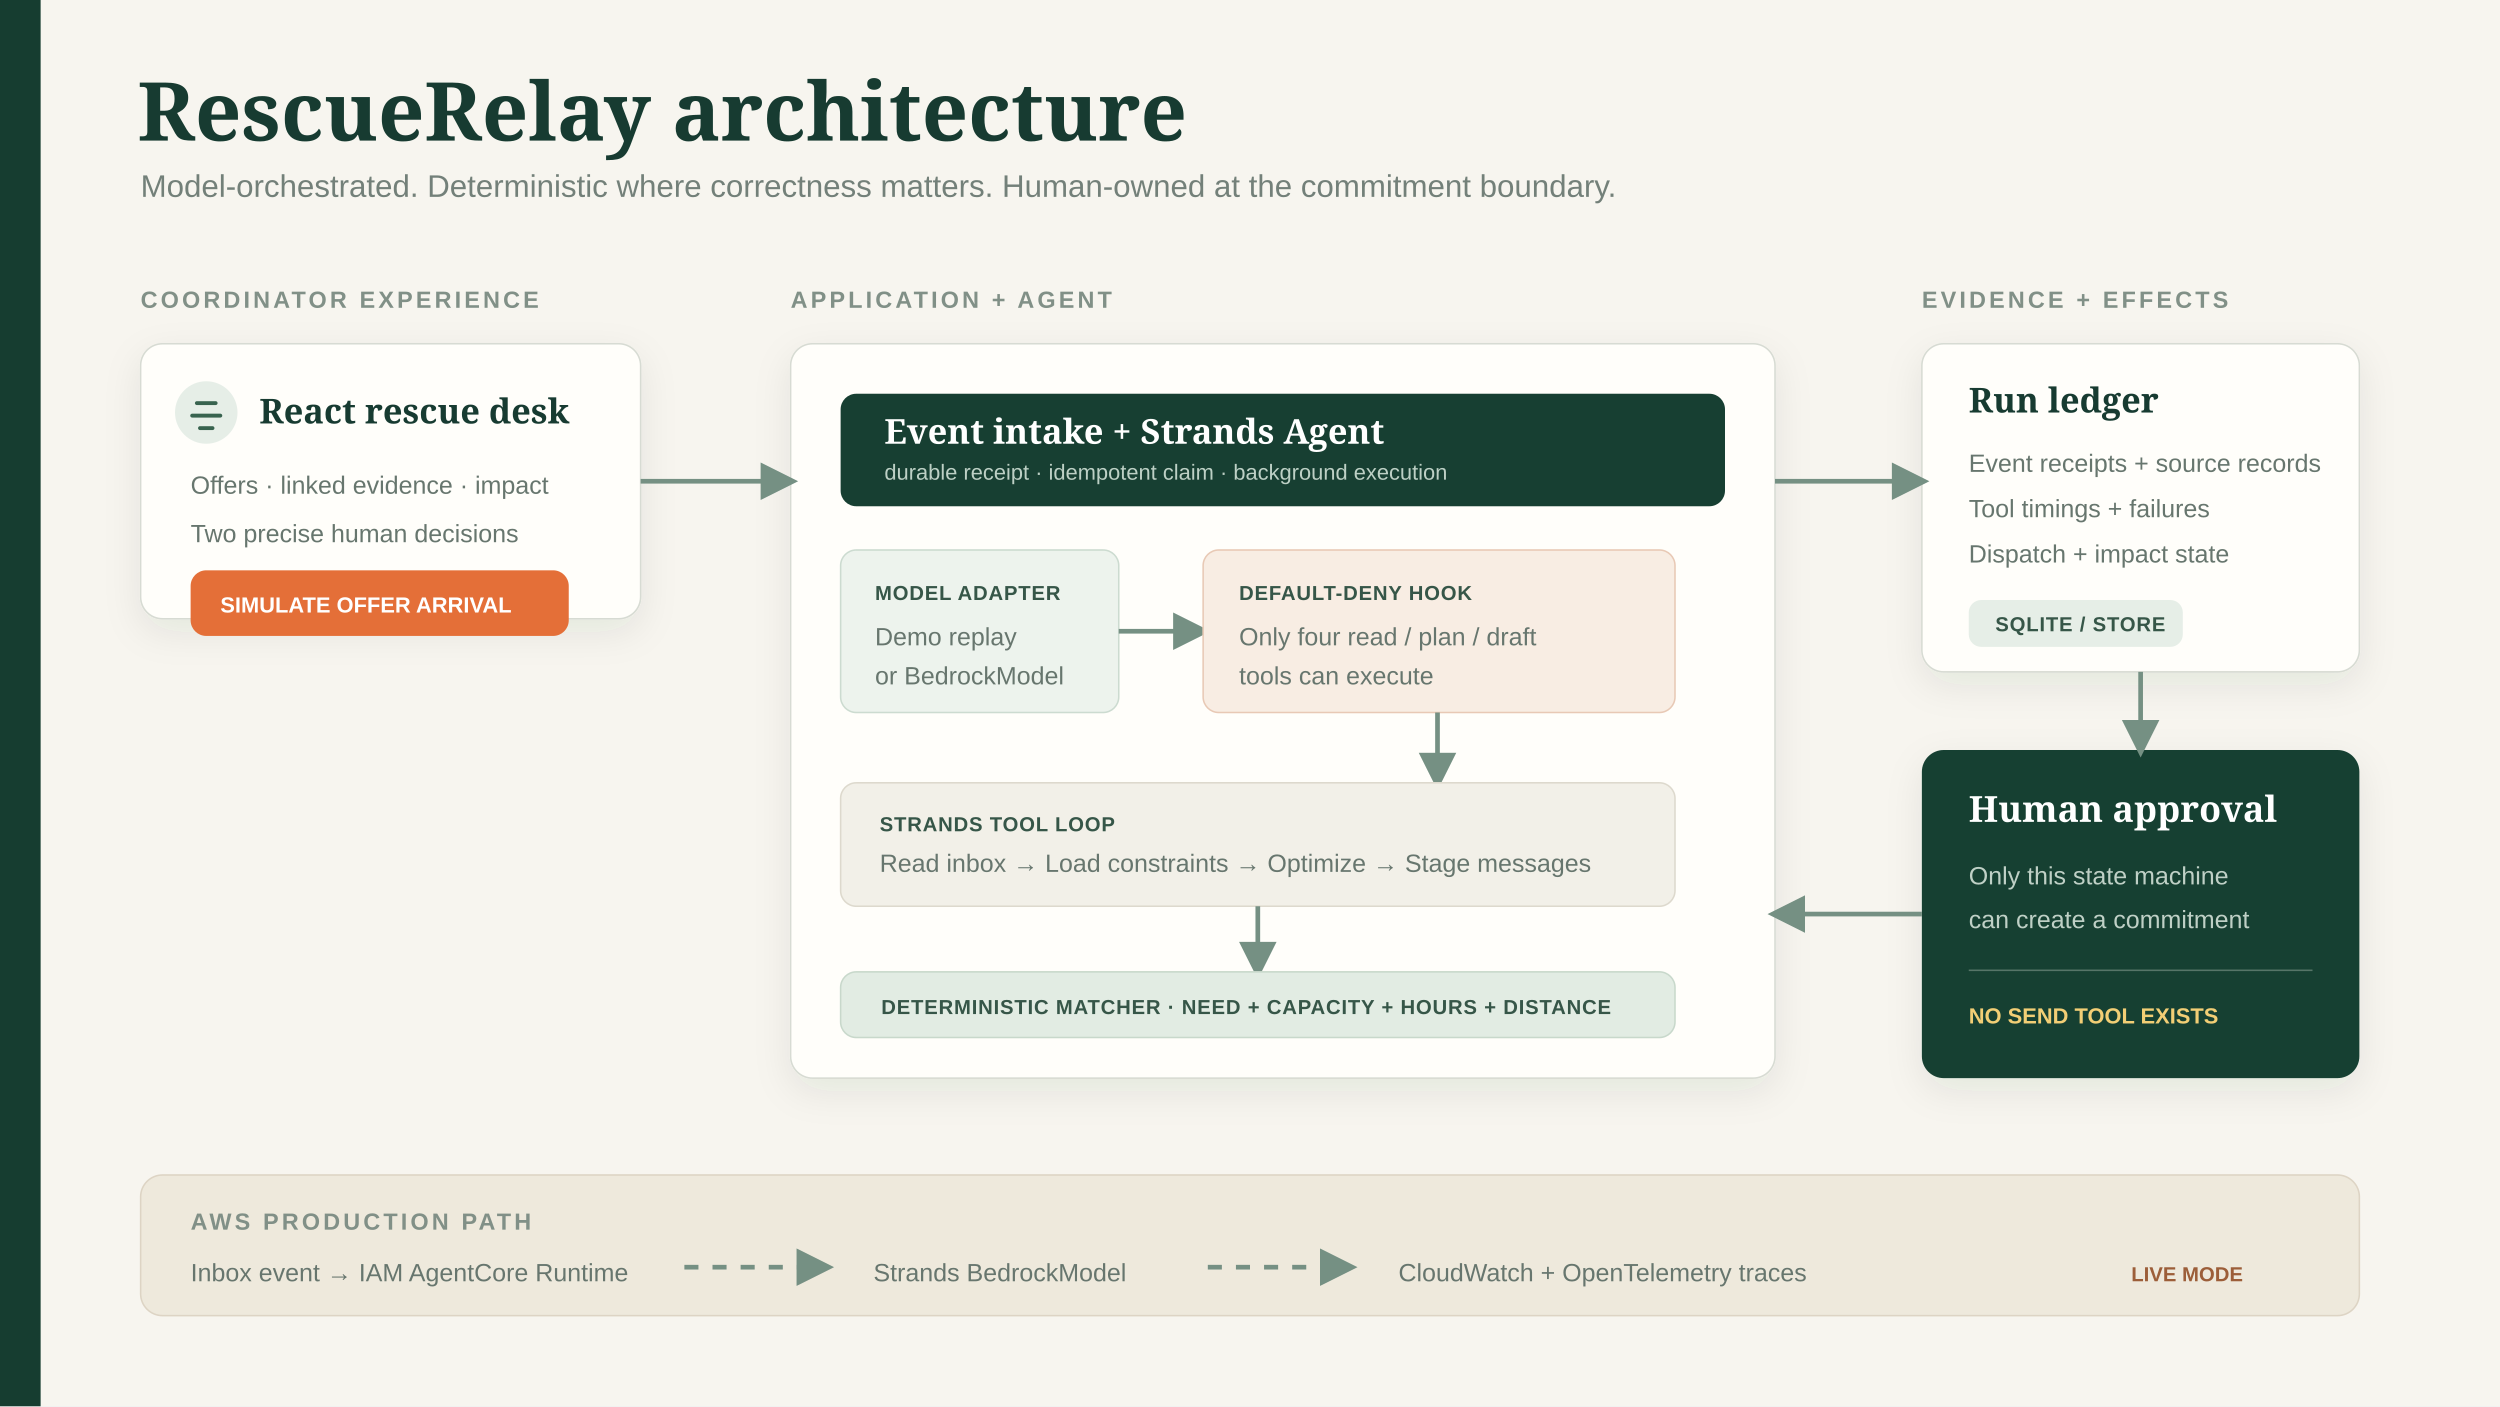
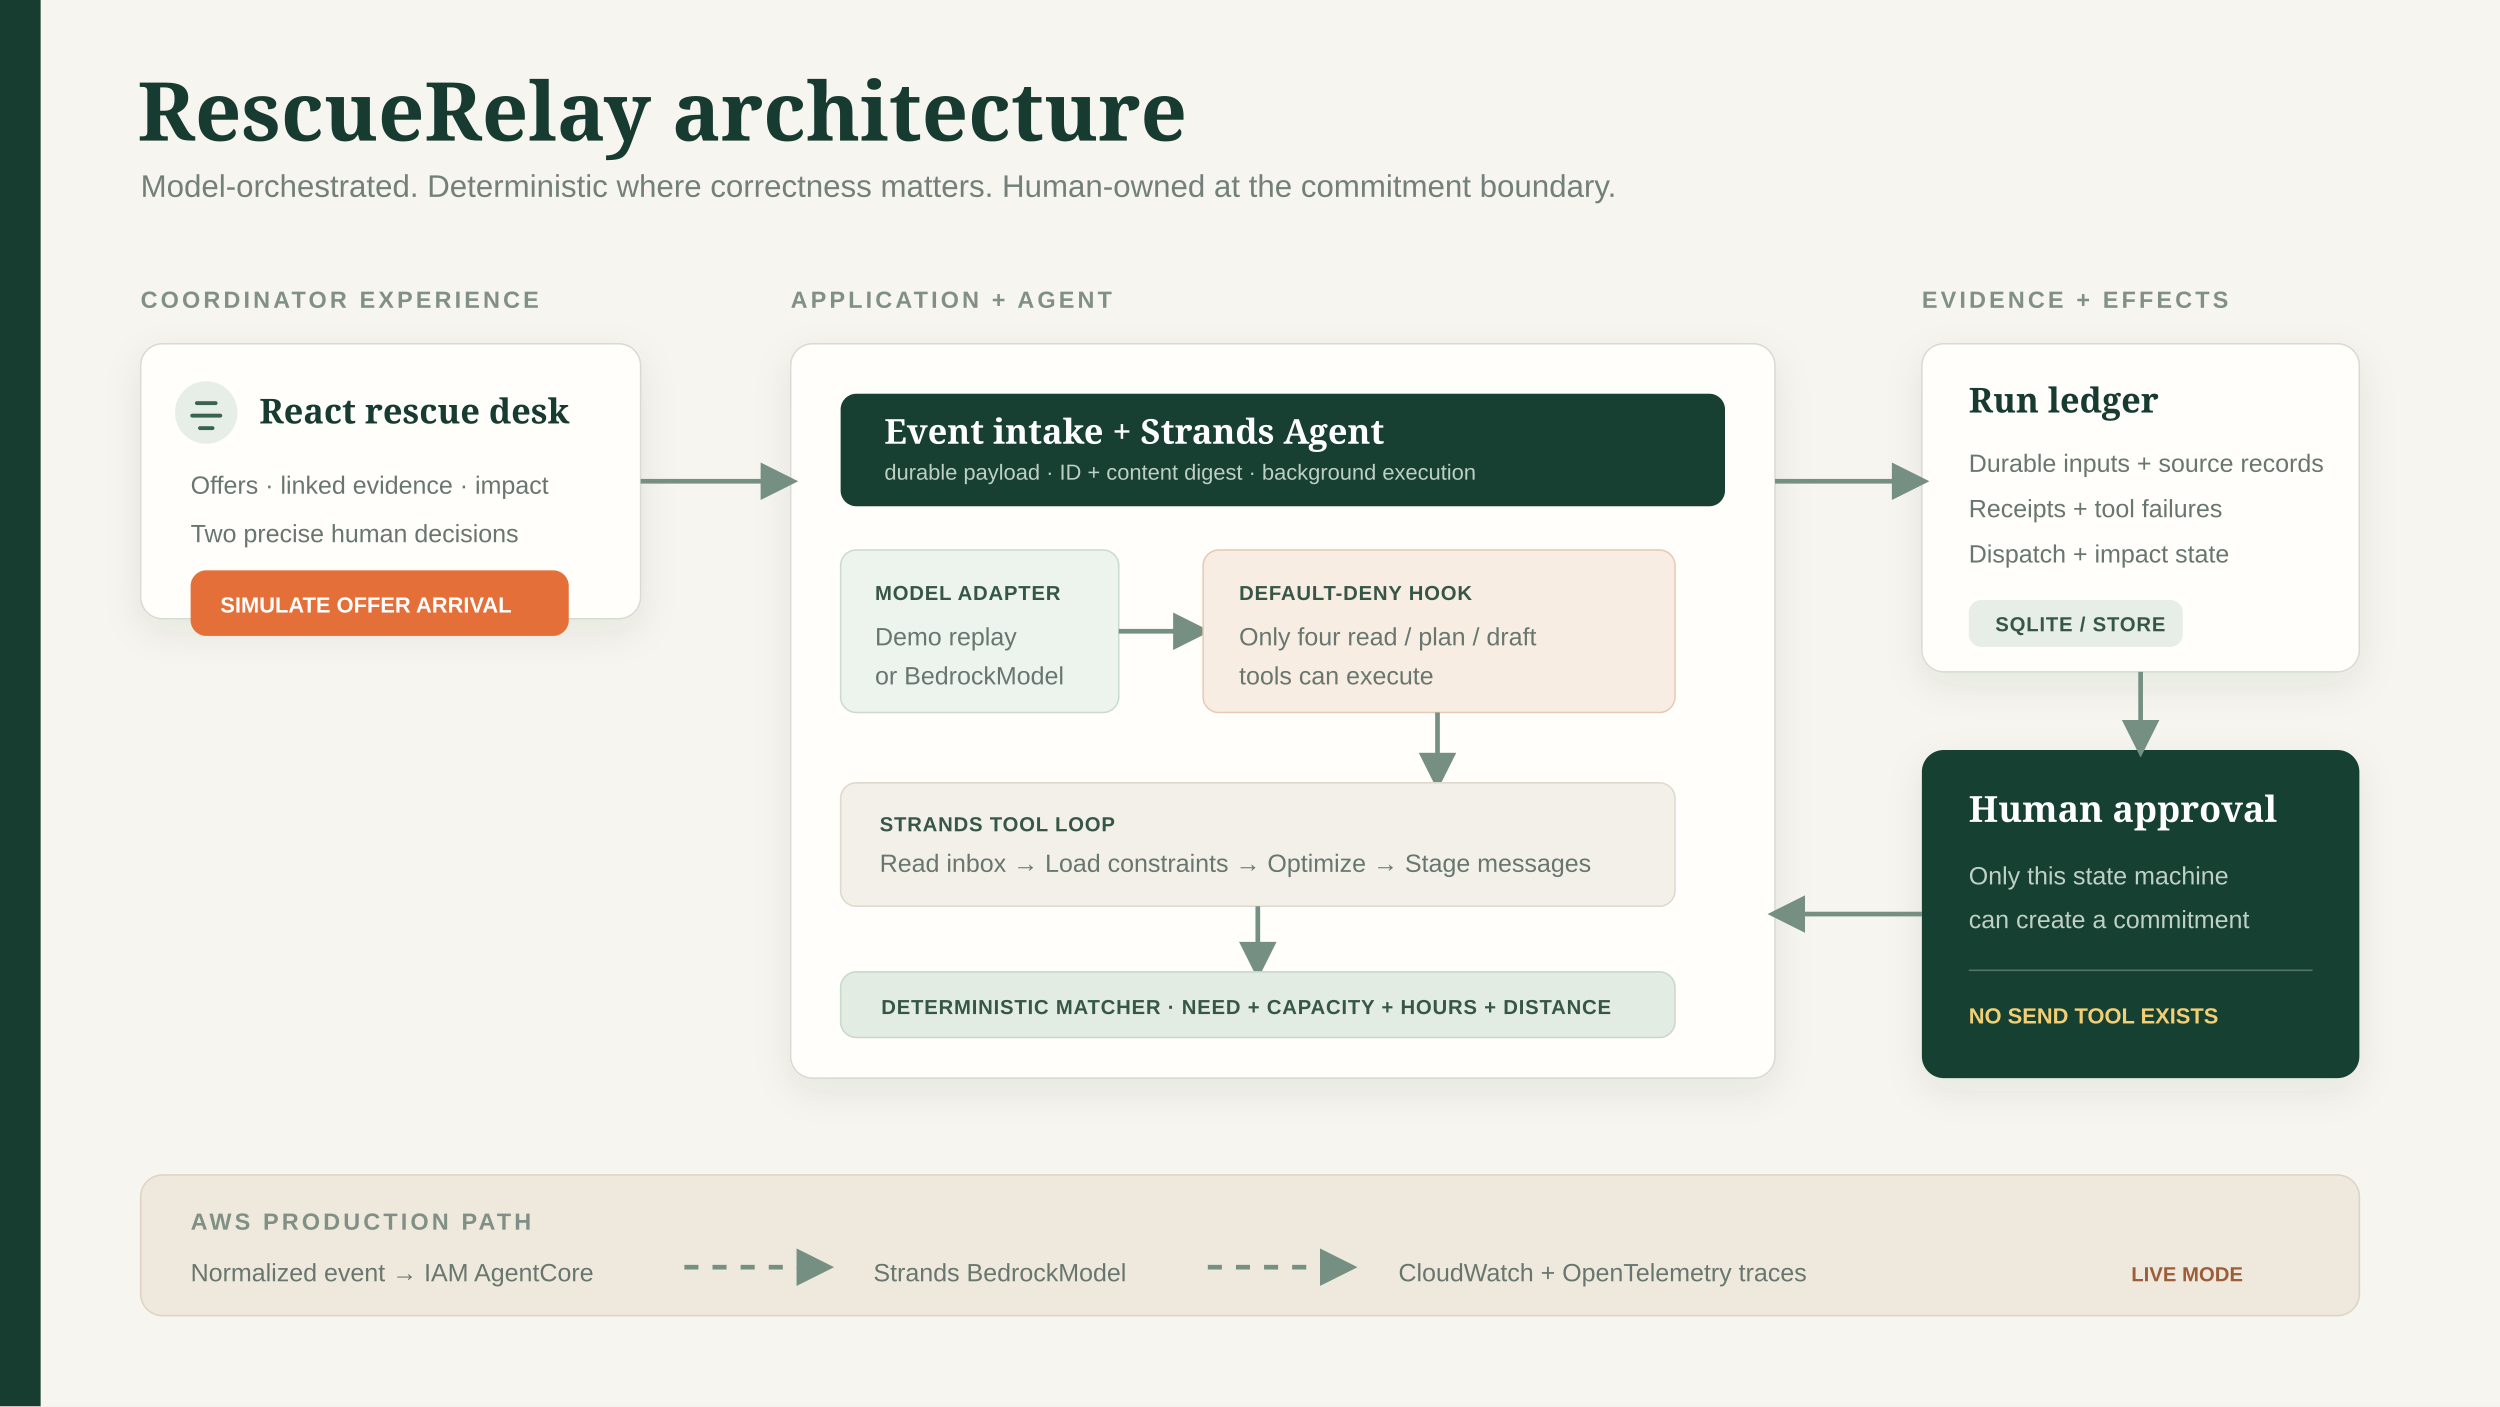
<svg xmlns="http://www.w3.org/2000/svg" width="1600" height="900" viewBox="0 0 1600 900" role="img" aria-labelledby="title desc">
  <defs>
    <filter id="shadow" x="-20%" y="-20%" width="140%" height="140%">
      <feDropShadow dx="0" dy="8" stdDeviation="12" flood-color="#173b31" flood-opacity=".08" />
    </filter>
    <marker id="arrow" viewBox="0 0 10 10" refX="8" refY="5" markerWidth="8" markerHeight="8" orient="auto-start-reverse">
      <path d="M0 0 10 5 0 10z" fill="#759083" />
    </marker>
    <style>
      .title{font:600 52px Georgia,serif;fill:#173b31}.sub{font:400 20px Arial,sans-serif;fill:#738079}
      .lane{font:700 15px Arial,sans-serif;letter-spacing:2px;fill:#819087}.box-title{font:600 22px Georgia,serif;fill:#173b31}
      .body{font:400 16px Arial,sans-serif;fill:#67766e}.mini{font:700 13px Arial,sans-serif;letter-spacing:.5px;fill:#365648}
      .line{fill:none;stroke:#759083;stroke-width:3;marker-end:url(#arrow)}.dash{stroke-dasharray:9 9}
    </style>
  </defs>
  <rect width="1600" height="900" fill="#f7f5ef" />
  <rect x="0" y="0" width="26" height="900" fill="#163d30" />
  <text x="88" y="90" class="title">RescueRelay architecture</text>
  <text x="90" y="126" class="sub">Model-orchestrated. Deterministic where correctness matters. Human-owned at the commitment boundary.</text>
  <text x="90" y="197" class="lane">COORDINATOR EXPERIENCE</text>
  <rect x="90" y="220" rx="14" width="320" height="176" fill="#fffefa" stroke="#d7dbd3" filter="url(#shadow)" />
  <circle cx="132" cy="264" r="20" fill="#e6eee7" />
  <path d="M123 266h18M126 258h12M128 274h8" stroke="#38634f" stroke-width="2.5" stroke-linecap="round" />
  <text x="166" y="271" class="box-title">React rescue desk</text>
  <text x="122" y="316" class="body">Offers · linked evidence · impact</text>
  <text x="122" y="347" class="body">Two precise human decisions</text>
  <rect x="122" y="365" rx="10" width="242" height="42" fill="#e46f38" />
  <text x="141" y="392" font-family="Arial" font-size="14" font-weight="700" fill="white">SIMULATE OFFER ARRIVAL</text>
  <text x="506" y="197" class="lane">APPLICATION + AGENT</text>
  <rect x="506" y="220" rx="14" width="630" height="470" fill="#fffefa" stroke="#d7dbd3" filter="url(#shadow)" />
  <rect x="538" y="252" rx="10" width="566" height="72" fill="#173f32" />
  <text x="566" y="284" font-family="Georgia" font-size="22" font-weight="600" fill="#fff">Event intake + Strands Agent</text>
-   <text x="566" y="307" font-family="Arial" font-size="14" fill="#bdd0c5">durable receipt · idempotent claim · background execution</text>
+   <text x="566" y="307" font-family="Arial" font-size="14" fill="#bdd0c5">durable payload · ID + content digest · background execution</text>
  <rect x="538" y="352" rx="10" width="178" height="104" fill="#edf3ed" stroke="#ccdbd0" />
  <text x="560" y="384" class="mini">MODEL ADAPTER</text>
  <text x="560" y="413" class="body">Demo replay</text>
  <text x="560" y="438" class="body">or BedrockModel</text>
  <path d="M716 404h54" class="line" />
  <rect x="770" y="352" rx="10" width="302" height="104" fill="#f8ede3" stroke="#e8c9b5" />
  <text x="793" y="384" class="mini">DEFAULT-DENY HOOK</text>
  <text x="793" y="413" class="body">Only four read / plan / draft</text>
  <text x="793" y="438" class="body">tools can execute</text>
  <path d="M920 456v45" class="line" />
  <rect x="538" y="501" rx="10" width="534" height="79" fill="#f2f0e8" stroke="#ddd9cd" />
  <text x="563" y="532" class="mini">STRANDS TOOL LOOP</text>
  <text x="563" y="558" class="body">Read inbox  →  Load constraints  →  Optimize  →  Stage messages</text>
  <path d="M805 580v42" class="line" />
  <rect x="538" y="622" rx="10" width="534" height="42" fill="#e2ece3" stroke="#c8d8cb" />
  <text x="564" y="649" class="mini">DETERMINISTIC MATCHER · NEED + CAPACITY + HOURS + DISTANCE</text>
  <text x="1230" y="197" class="lane">EVIDENCE + EFFECTS</text>
  <rect x="1230" y="220" rx="14" width="280" height="210" fill="#fffefa" stroke="#d7dbd3" filter="url(#shadow)" />
  <text x="1260" y="264" class="box-title">Run ledger</text>
-   <text x="1260" y="302" class="body">Event receipts + source records</text>
-   <text x="1260" y="331" class="body">Tool timings + failures</text>
+   <text x="1260" y="302" class="body">Durable inputs + source records</text>
+   <text x="1260" y="331" class="body">Receipts + tool failures</text>
  <text x="1260" y="360" class="body">Dispatch + impact state</text>
  <rect x="1260" y="384" rx="8" width="137" height="30" fill="#e6eee7" />
  <text x="1277" y="404" class="mini">SQLITE / STORE</text>
  <rect x="1230" y="480" rx="14" width="280" height="210" fill="#173f32" filter="url(#shadow)" />
  <text x="1260" y="526" font-family="Georgia" font-size="23" font-weight="600" fill="#fff">Human approval</text>
  <text x="1260" y="566" font-family="Arial" font-size="16" fill="#bfd0c6">Only this state machine</text>
  <text x="1260" y="594" font-family="Arial" font-size="16" fill="#bfd0c6">can create a commitment</text>
  <line x1="1260" y1="621" x2="1480" y2="621" stroke="#567568" />
  <text x="1260" y="655" font-family="Arial" font-size="14" font-weight="700" fill="#f2ce75">NO SEND TOOL EXISTS</text>
  <path d="M410 308h96" class="line" />
  <path d="M1136 308h94" class="line" />
  <path d="M1230 585h-94" class="line" />
  <path d="M1370 430v50" class="line" />
  <rect x="90" y="752" rx="14" width="1420" height="90" fill="#eee9dc" stroke="#ddd4c4" />
  <text x="122" y="787" class="lane">AWS PRODUCTION PATH</text>
-   <text x="122" y="820" class="body">Inbox event → IAM AgentCore Runtime</text>
+   <text x="122" y="820" class="body">Normalized event → IAM AgentCore</text>
  <path d="M438 811h91" class="line dash" />
  <text x="559" y="820" class="body">Strands BedrockModel</text>
  <path d="M773 811h91" class="line dash" />
  <text x="895" y="820" class="body">CloudWatch + OpenTelemetry traces</text>
  <text x="1364" y="820" font-family="Arial" font-size="13" font-weight="700" fill="#9c5e39">LIVE MODE</text>
</svg>
